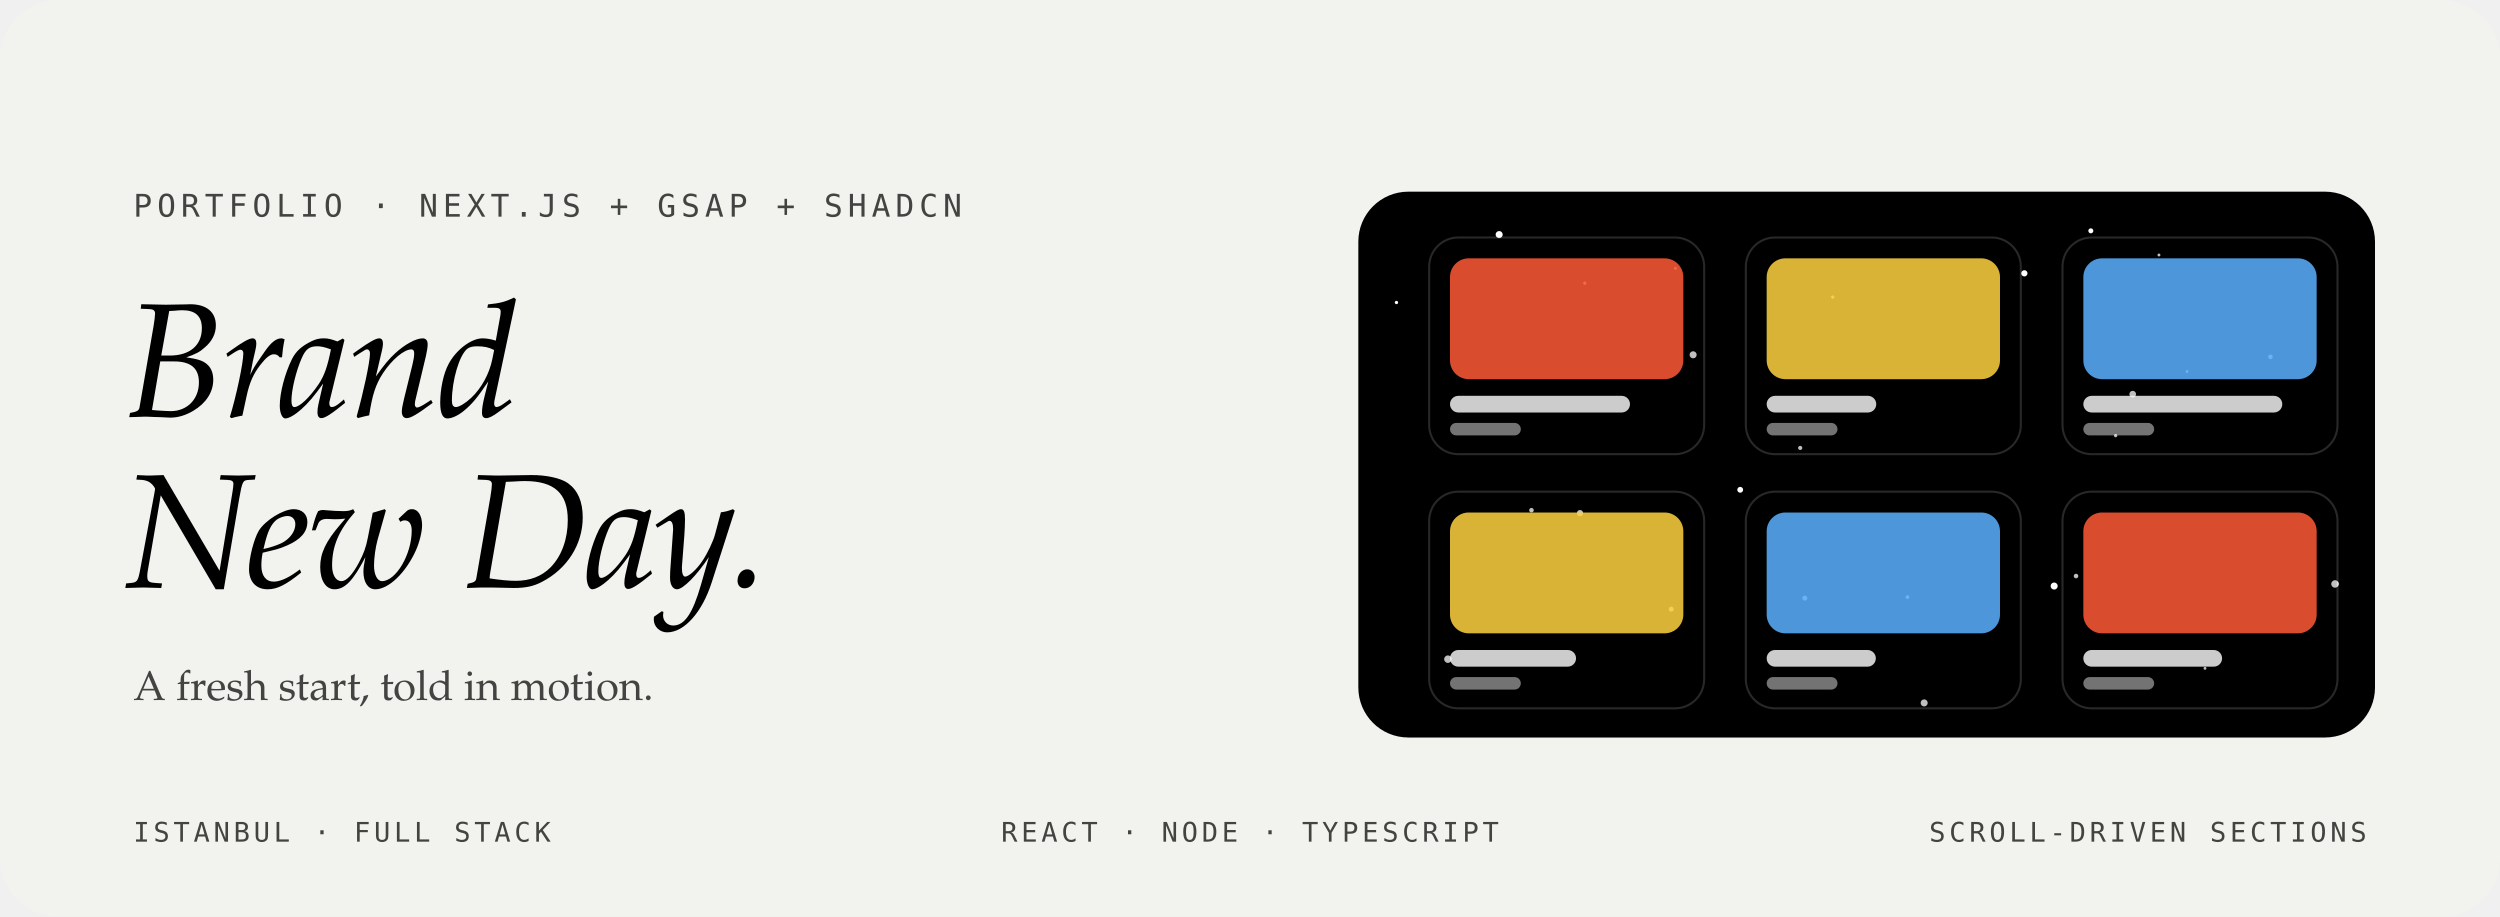
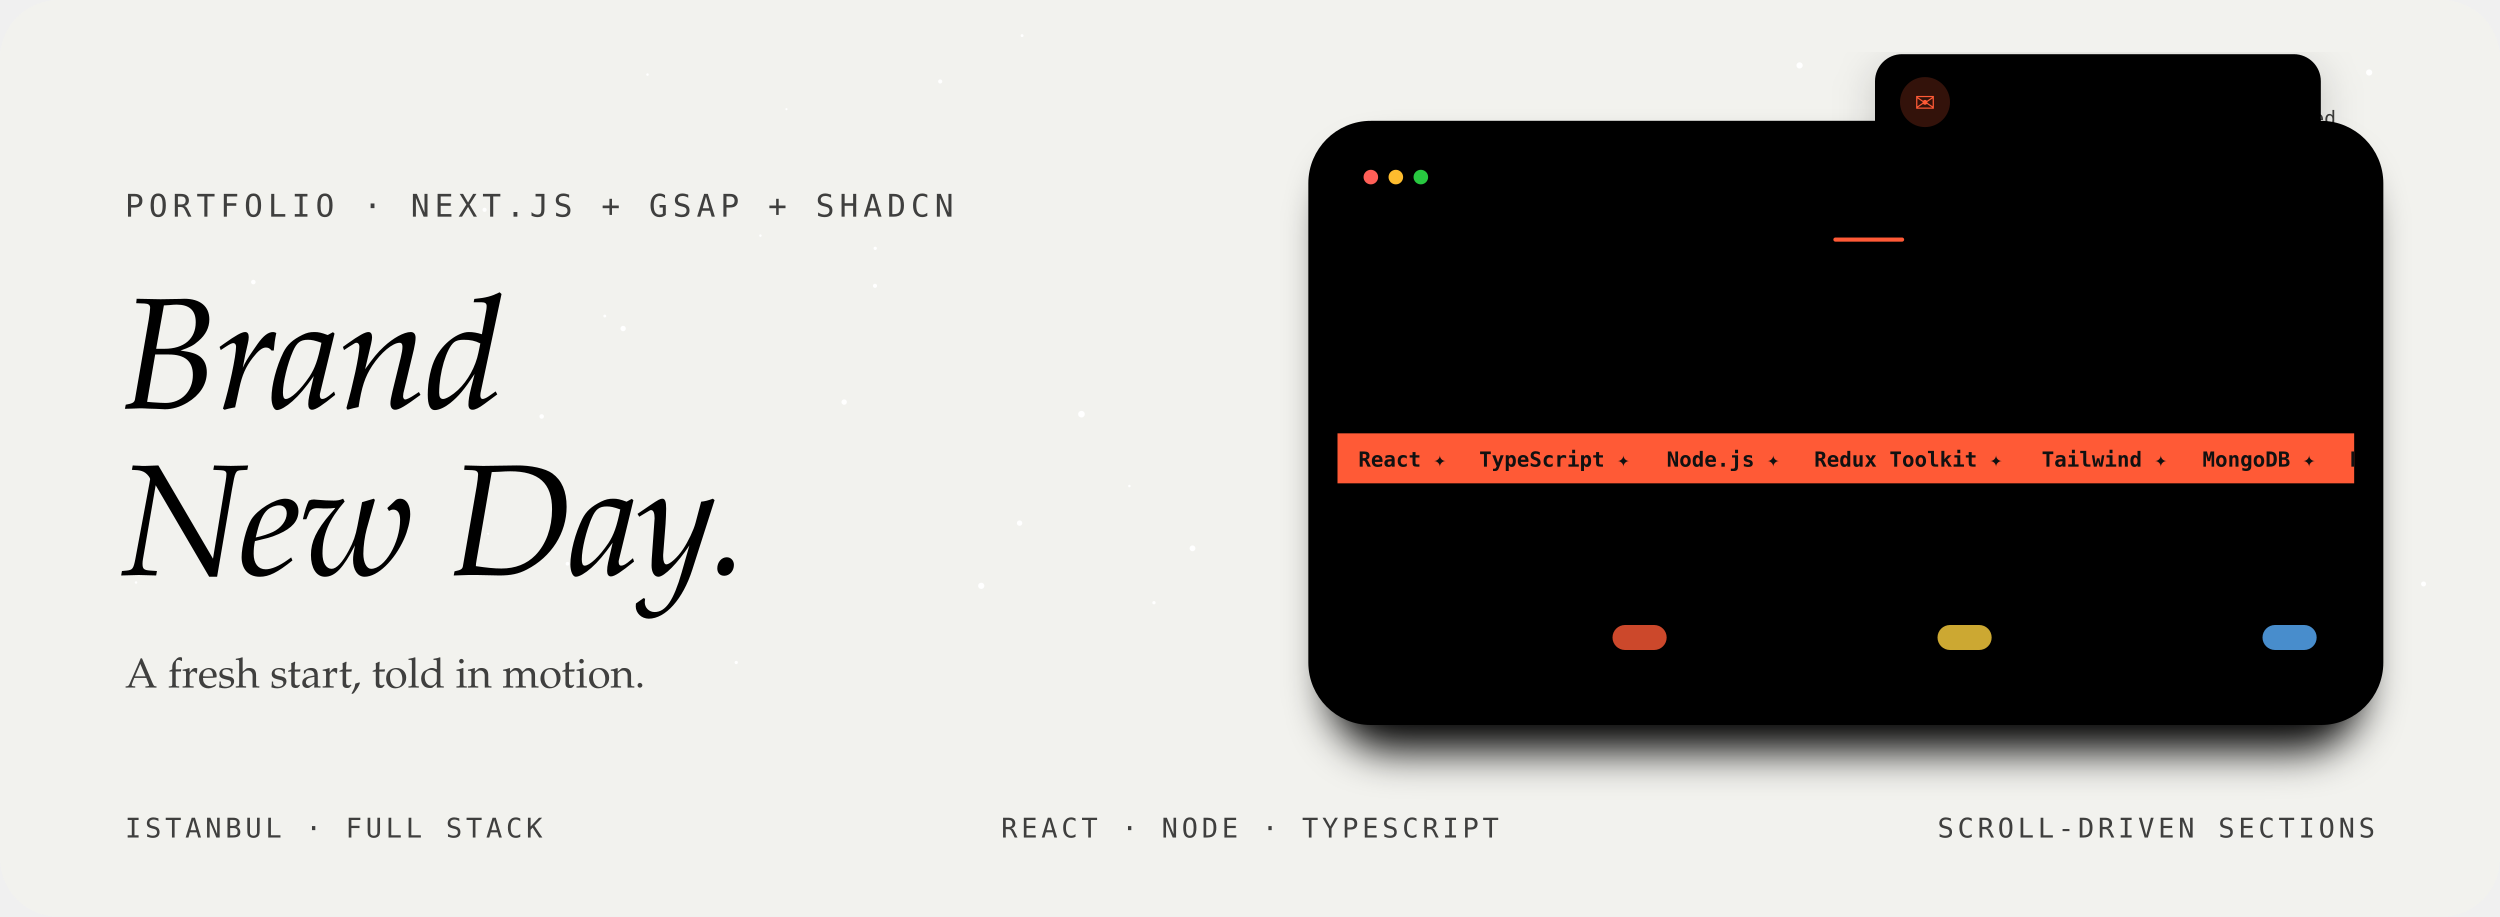
<svg xmlns="http://www.w3.org/2000/svg" viewBox="0 0 1200 440" width="1200" height="440" role="img" aria-label="Brand New Day — a full-stack developer portfolio">
  <style>
.bg{animation:bg 12s linear infinite}
@keyframes bg{0%,8%{fill:#f2f2ee}28%{fill:#2b2b33}48%,80%{fill:#0a0a0c}90%,100%{fill:#f2f2ee}}
.ink{animation:ink 12s linear infinite}
- @keyframes ink{0%,8%{fill:#18181b}28%{fill:#f4f4f5}48%,80%{fill:#f4f4f5}90%,100%{fill:#18181b}}
+ @keyframes ink{0%,17.5%{fill:#18181b}18.5%,28%{fill:#f4f4f5}48%,84.5%{fill:#f4f4f5}85.5%,100%{fill:#18181b}}
.rule{animation:rule 12s linear infinite}
- @keyframes rule{0%,8%{stroke:#18181b33}28%{stroke:#f4f4f533}48%,80%{stroke:#f4f4f533}90%,100%{stroke:#18181b33}}
- .panel{animation:panel 12s linear infinite}
- @keyframes panel{0%,8%{fill:#18181b12}28%{fill:#f4f4f512}48%,80%{fill:#f4f4f512}90%,100%{fill:#18181b12}}
- .muted{opacity:.72}
+ @keyframes rule{0%,17.5%{stroke:#18181b33}18.5%,28%{stroke:#f4f4f533}48%,84.5%{stroke:#f4f4f533}85.5%,100%{stroke:#18181b33}}
+ .muted{opacity:.74}
.stars{animation:stars 12s linear infinite}
- @keyframes stars{0%,8%{opacity:0}28%{opacity:.25}48%,80%{opacity:.9}90%,100%{opacity:0}}
+ @keyframes stars{0%,8%{opacity:0}28%{opacity:.2}48%,80%{opacity:.85}90%,100%{opacity:0}}
@keyframes tw{0%,100%{opacity:1}50%{opacity:.25}}
- .lit{filter:drop-shadow(0 0 4px currentColor)}
- .pulse{animation:pulse 2.8s ease-in-out infinite;transform-box:fill-box;transform-origin:center}
- @keyframes pulse{0%,100%{transform:scale(1)}50%{transform:scale(1.18)}}
- @keyframes spin{0%{transform:scaleX(1)}50%{transform:scaleX(0)}100%{transform:scaleX(-1)}}
- @keyframes ping{0%{transform:scale(.6);opacity:1}100%{transform:scale(3.2);opacity:0}}
- @keyframes dash{to{stroke-dashoffset:-20}}
- @keyframes grow{0%{transform:scaleY(.08)}35%,80%{transform:scaleY(1)}100%{transform:scaleY(.08)}}
- @keyframes draw{0%{stroke-dashoffset:700}45%,80%{stroke-dashoffset:0}100%{stroke-dashoffset:-700}}
- @keyframes blink{50%{opacity:0}}
- @keyframes feed{0%{transform:translateY(150px);opacity:0}15%{opacity:1}85%{opacity:1}100%{transform:translateY(-30px);opacity:0}}
- @keyframes float{0%,100%{transform:translateY(0)}50%{transform:translateY(-10px)}}
- @keyframes slide{to{transform:translateX(100px)}}
- @keyframes eq{from{transform:scaleY(.15)}to{transform:scaleY(1)}}
- @keyframes drop{0%,6%{transform:scaleY(0);opacity:0}16%,88%{transform:scaleY(1);opacity:1}96%,100%{transform:scaleY(0);opacity:0}}
- @keyframes gauge{0%,10%{stroke-dashoffset:390}40%,85%{stroke-dashoffset:110}100%{stroke-dashoffset:390}}
- @keyframes lift{0%,100%{transform:translateY(0)}50%{transform:translateY(-6px)}}
- @keyframes sweep{0%{transform:skewX(-18deg) translateX(0)}60%,100%{transform:skewX(-18deg) translateX(788px)}}
- 
+ .bezel{animation:bezel 12s linear infinite}
+ @keyframes bezel{0%,8%{fill:#fffaf6}28%{fill:#5a2c45}48%,80%{fill:#20121b}90%,100%{fill:#fffaf6}}
+ .scr{animation:scr 12s linear infinite}
+ @keyframes scr{0%,8%{fill:#fff3ee}28%{fill:#3a1b2c}48%,80%{fill:#140a12}90%,100%{fill:#fff3ee}}
+ .rowbg{animation:rowbg 12s linear infinite}
+ @keyframes rowbg{0%,8%{fill:#2a142010}28%{fill:#fff0f512}48%,80%{fill:#ffffff0c}90%,100%{fill:#2a142010}}
+ .pill{animation:pill 12s linear infinite}
+ @keyframes pill{0%,8%{fill:#2a14200d}28%{fill:#fff0f51a}48%,80%{fill:#ffffff12}90%,100%{fill:#2a14200d}}
+ .toast{animation:toast 12s linear infinite}
+ @keyframes toast{0%,8%{fill:#ffffff}28%{fill:#4a2238}48%,80%{fill:#26121e}90%,100%{fill:#ffffff}}
+ .edge{animation:edge 12s linear infinite}
+ @keyframes edge{0%,8%{stroke:#2a142024}28%{stroke:#fff0f526}48%,80%{stroke:#ffffff1f}90%,100%{stroke:#2a142024}}
+ .shade{animation:shade 12s linear infinite}
+ @keyframes shade{0%,8%{fill-opacity:.10}28%{fill-opacity:.22}48%,80%{fill-opacity:.45}90%,100%{fill-opacity:.10}}
+ .lit{filter:drop-shadow(0 0 3px currentColor)}
+ .caret{animation:blink 1s steps(1) infinite}@keyframes blink{50%{opacity:0}}
+ .ping{animation:ping 1.6s ease-out infinite;transform-box:fill-box;transform-origin:center}@keyframes ping{0%{transform:scale(.5);opacity:.9}100%{transform:scale(2.6);opacity:0}}
+ .spin{animation:spin 8s linear infinite;transform-box:fill-box;transform-origin:center}@keyframes spin{to{transform:rotate(360deg)}}
+ .bob{animation:bob 4s ease-in-out infinite}@keyframes bob{0%,100%{transform:translateY(0)}50%{transform:translateY(-5px)}}
+ .marq{animation:marq 8s linear infinite}@keyframes marq{to{transform:translateX(-598.4px)}}
+ .scroll{animation:scroll 12s cubic-bezier(.65,0,.35,1) infinite}
+ @keyframes scroll{0%{transform:translateY(0)}18.3%{transform:translateY(0)}26.7%{transform:translateY(-130px)}43.3%{transform:translateY(-130px)}51.7%{transform:translateY(-262px)}66.7%{transform:translateY(-262px)}75%{transform:translateY(-470px)}93.3%{transform:translateY(-470px)}100%{transform:translateY(0)}}
+ .uline{animation:uline 12s cubic-bezier(.65,0,.35,1) infinite}
+ @keyframes uline{0%{transform:translateX(0)}18.3%{transform:translateX(0)}26.7%{transform:translateX(60px)}43.3%{transform:translateX(60px)}51.7%{transform:translateX(120px)}66.7%{transform:translateX(120px)}75%{transform:translateX(180px)}93.3%{transform:translateX(180px)}100%{transform:translateX(0)}}
+ .mail{animation:mail 12s cubic-bezier(.3,1.3,.5,1) infinite}
+ @keyframes mail{0%{opacity:0;transform:translateY(-14px)}80%{opacity:0;transform:translateY(-14px)}82.9%{opacity:1;transform:none}96.7%{opacity:1;transform:none}99.6%{opacity:0;transform:translateY(-14px)}100%{opacity:0;transform:translateY(-14px)}}
@media (prefers-reduced-motion:reduce){*{animation:none!important}}
</style>
  <rect class="bg" width="1200" height="440" rx="28" fill="#f2f2ee" />
-   <g font-family="ui-monospace,SFMono-Regular,Menlo,Consolas,monospace" font-size="15" letter-spacing="2.4">
-     <text class="ink muted" x="64" y="104">PORTFOLIO · NEXT.JS + GSAP + SHADCN</text>
+   <g class="stars">
+     <circle cx="863.8" cy="31.4" r="1.5" fill="#fff" style="animation:tw 2.1s ease-in-out 0.1s infinite" />
+     <circle cx="405.2" cy="193" r="1.3" fill="#fff" style="animation:tw 2.1s ease-in-out 1.3s infinite" />
+     <circle cx="377.5" cy="52.4" r="0.5" fill="#fff" style="animation:tw 3.6s ease-in-out 0.1s infinite" />
+     <circle cx="272.4" cy="270.6" r="0.9" fill="#fff" style="animation:tw 3.4s ease-in-out 1.3s infinite" />
+     <circle cx="1137.2" cy="34.8" r="1.5" fill="#fff" style="animation:tw 3.9s ease-in-out 1.6s infinite" />
+     <circle cx="353.4" cy="318" r="0.8" fill="#fff" style="animation:tw 2.6s ease-in-out 1.7s infinite" />
+     <circle cx="121.6" cy="135.4" r="1.1" fill="#fff" style="animation:tw 3s ease-in-out 0.9s infinite" />
+     <circle cx="310.1" cy="295.5" r="1.5" fill="#fff" style="animation:tw 1.7s ease-in-out 1s infinite" />
+     <circle cx="784.7" cy="340.3" r="1.3" fill="#fff" style="animation:tw 3.8s ease-in-out 1.2s infinite" />
+     <circle cx="65.3" cy="279.6" r="0.6" fill="#fff" style="animation:tw 1.9s ease-in-out 1.7s infinite" />
+     <circle cx="519.1" cy="198.8" r="1.6" fill="#fff" style="animation:tw 3.5s ease-in-out 1.9s infinite" />
+     <circle cx="490.6" cy="17.1" r="0.7" fill="#fff" style="animation:tw 2s ease-in-out 0.4s infinite" />
+     <circle cx="365" cy="113.1" r="0.6" fill="#fff" style="animation:tw 1.7s ease-in-out 0.9s infinite" />
+     <circle cx="686.6" cy="81.9" r="0.6" fill="#fff" style="animation:tw 2s ease-in-out 1s infinite" />
+     <circle cx="995.3" cy="80.3" r="1.2" fill="#fff" style="animation:tw 3.2s ease-in-out 0.7s infinite" />
+     <circle cx="489.4" cy="251.1" r="1.3" fill="#fff" style="animation:tw 2.5s ease-in-out 0.3s infinite" />
+     <circle cx="682.5" cy="243.6" r="1.3" fill="#fff" style="animation:tw 3.6s ease-in-out 1.8s infinite" />
+     <circle cx="542.1" cy="233.3" r="0.6" fill="#fff" style="animation:tw 3.2s ease-in-out 1.2s infinite" />
+     <circle cx="939.6" cy="111.7" r="1.4" fill="#fff" style="animation:tw 2.7s ease-in-out 0.2s infinite" />
+     <circle cx="664" cy="167.3" r="0.7" fill="#fff" style="animation:tw 1.9s ease-in-out 0.4s infinite" />
+     <circle cx="299.1" cy="157.7" r="1.3" fill="#fff" style="animation:tw 2.7s ease-in-out 0.1s infinite" />
+     <circle cx="1129.6" cy="264.7" r="1" fill="#fff" style="animation:tw 2s ease-in-out 1s infinite" />
+     <circle cx="420.1" cy="119.2" r="0.8" fill="#fff" style="animation:tw 3.7s ease-in-out 0.1s infinite" />
+     <circle cx="742.6" cy="63.6" r="1.2" fill="#fff" style="animation:tw 2.6s ease-in-out 0s infinite" />
+     <circle cx="234.3" cy="256.2" r="0.5" fill="#fff" style="animation:tw 2.8s ease-in-out 0.4s infinite" />
+     <circle cx="648.1" cy="156.1" r="1" fill="#fff" style="animation:tw 2.4s ease-in-out 1s infinite" />
+     <circle cx="553.9" cy="289.3" r="0.8" fill="#fff" style="animation:tw 1.9s ease-in-out 0.6s infinite" />
+     <circle cx="232.6" cy="100.7" r="1" fill="#fff" style="animation:tw 2.4s ease-in-out 1.1s infinite" />
+     <circle cx="283.3" cy="249.9" r="0.9" fill="#fff" style="animation:tw 2.6s ease-in-out 0.3s infinite" />
+     <circle cx="310.8" cy="35.8" r="0.6" fill="#fff" style="animation:tw 2.3s ease-in-out 0.1s infinite" />
+     <circle cx="290.3" cy="151.7" r="0.7" fill="#fff" style="animation:tw 2.3s ease-in-out 0s infinite" />
+     <circle cx="420" cy="137.2" r="1" fill="#fff" style="animation:tw 3.1s ease-in-out 0.4s infinite" />
+     <circle cx="673.8" cy="245.4" r="1.5" fill="#fff" style="animation:tw 2.9s ease-in-out 1.3s infinite" />
+     <circle cx="260" cy="199.9" r="1.1" fill="#fff" style="animation:tw 3.5s ease-in-out 0.9s infinite" />
+     <circle cx="572.4" cy="263.2" r="1.4" fill="#fff" style="animation:tw 2.5s ease-in-out 0.8s infinite" />
+     <circle cx="1163.3" cy="280.3" r="1.2" fill="#fff" style="animation:tw 3.8s ease-in-out 1.1s infinite" />
+     <circle cx="1033.3" cy="295.7" r="1.4" fill="#fff" style="animation:tw 3.8s ease-in-out 1.3s infinite" />
+     <circle cx="471" cy="281.2" r="1.5" fill="#fff" style="animation:tw 3.1s ease-in-out 1.8s infinite" />
+     <circle cx="451.3" cy="39.1" r="1" fill="#fff" style="animation:tw 3.5s ease-in-out 1.1s infinite" />
+     <circle cx="1055.7" cy="195.3" r="1.2" fill="#fff" style="animation:tw 2.3s ease-in-out 0s infinite" />
  </g>
-   <text class="ink" x="60" y="200" font-family="'Iowan Old Style','Palatino Linotype',Palatino,Georgia,serif" font-style="italic" font-size="78" letter-spacing="-1">Brand</text>
-   <text class="ink" x="60" y="282" font-family="'Iowan Old Style','Palatino Linotype',Palatino,Georgia,serif" font-style="italic" font-size="78" letter-spacing="-1">New Day.</text>
-   <text class="ink muted" x="64" y="336" font-family="'Iowan Old Style','Palatino Linotype',Palatino,Georgia,serif" font-size="20">A fresh start, told in motion.</text>
-   <line class="rule" x1="64" y1="372" x2="1136" y2="372" />
+   <text class="ink muted" x="60" y="104" font-family="ui-monospace,SFMono-Regular,Menlo,Consolas,monospace" font-size="15" letter-spacing="2.4">PORTFOLIO · NEXT.JS + GSAP + SHADCN</text>
+   <text class="ink" x="58" y="196" font-family="'Iowan Old Style','Palatino Linotype',Palatino,Georgia,serif" font-style="italic" font-size="76" letter-spacing="-1">Brand</text>
+   <text class="ink" x="58" y="276" font-family="'Iowan Old Style','Palatino Linotype',Palatino,Georgia,serif" font-style="italic" font-size="76" letter-spacing="-1">New Day.</text>
+   <text class="ink muted" x="60" y="330" font-family="'Iowan Old Style','Palatino Linotype',Palatino,Georgia,serif" font-size="20">A fresh start, told in motion.</text>
+   <line class="rule" x1="60" y1="370" x2="1140" y2="370" />
  <g font-family="ui-monospace,SFMono-Regular,Menlo,Consolas,monospace" font-size="13" letter-spacing="1.8">
-     <text class="ink muted" x="64" y="404">ISTANBUL · FULL STACK</text>
-     <text class="ink muted" x="600" y="404" text-anchor="middle">REACT · NODE · TYPESCRIPT</text>
-     <text class="ink muted" x="1136" y="404" text-anchor="end">SCROLL-DRIVEN SECTIONS</text>
-   </g>
-   <rect class="panel rule" x="652" y="92" width="488" height="262" rx="24" />
-   <g class="stars">
-     <circle cx="915.6" cy="286.6" r="0.9" fill="#fff" style="animation:tw 3.1s ease-in-out 0.6s infinite" />
-     <circle cx="719.6" cy="112.6" r="1.7" fill="#fff" style="animation:tw 1.8s ease-in-out 0.4s infinite" />
-     <circle cx="1023.7" cy="189.2" r="1.6" fill="#fff" style="animation:tw 3.2s ease-in-out 1.9s infinite" />
-     <circle cx="695" cy="316.4" r="1.8" fill="#fff" style="animation:tw 3.6s ease-in-out 0.6s infinite" />
-     <circle cx="1089.8" cy="171.3" r="1.1" fill="#fff" style="animation:tw 3.6s ease-in-out 0.2s infinite" />
-     <circle cx="835.3" cy="235.1" r="1.4" fill="#fff" style="animation:tw 2.6s ease-in-out 0.5s infinite" />
-     <circle cx="1058.4" cy="320.8" r="0.7" fill="#fff" style="animation:tw 2.7s ease-in-out 1.3s infinite" />
-     <circle cx="1120.8" cy="280.3" r="1.8" fill="#fff" style="animation:tw 3.1s ease-in-out 0.1s infinite" />
-     <circle cx="1036.3" cy="122.4" r="0.7" fill="#fff" style="animation:tw 3.6s ease-in-out 0.9s infinite" />
-     <circle cx="923.6" cy="337.4" r="1.7" fill="#fff" style="animation:tw 3.9s ease-in-out 0.8s infinite" />
-     <circle cx="670.3" cy="145.2" r="0.8" fill="#fff" style="animation:tw 2.1s ease-in-out 0.6s infinite" />
-     <circle cx="804.2" cy="128.8" r="0.7" fill="#fff" style="animation:tw 2.7s ease-in-out 1.1s infinite" />
-     <circle cx="760.7" cy="135.9" r="0.8" fill="#fff" style="animation:tw 2.9s ease-in-out 1.7s infinite" />
-     <circle cx="758.4" cy="246.3" r="1.5" fill="#fff" style="animation:tw 2.5s ease-in-out 0.8s infinite" />
-     <circle cx="996.5" cy="276.5" r="1.1" fill="#fff" style="animation:tw 1.9s ease-in-out 1.1s infinite" />
-     <circle cx="986" cy="281.3" r="1.7" fill="#fff" style="animation:tw 3.7s ease-in-out 0.9s infinite" />
-     <circle cx="971.7" cy="131.2" r="1.5" fill="#fff" style="animation:tw 3s ease-in-out 1.6s infinite" />
-     <circle cx="802.2" cy="292.4" r="1.2" fill="#fff" style="animation:tw 1.8s ease-in-out 1.1s infinite" />
-     <circle cx="879.7" cy="142.6" r="0.8" fill="#fff" style="animation:tw 2.1s ease-in-out 0.5s infinite" />
-     <circle cx="866.3" cy="287.1" r="1.2" fill="#fff" style="animation:tw 1.7s ease-in-out 1.9s infinite" />
-     <circle cx="1015.5" cy="209.1" r="0.8" fill="#fff" style="animation:tw 2.8s ease-in-out 0.7s infinite" />
-     <circle cx="812.7" cy="170.3" r="1.7" fill="#fff" style="animation:tw 1.7s ease-in-out 1.2s infinite" />
-     <circle cx="735.1" cy="244.9" r="1.1" fill="#fff" style="animation:tw 1.7s ease-in-out 0.4s infinite" />
-     <circle cx="1003.6" cy="110.8" r="1.2" fill="#fff" style="animation:tw 2.1s ease-in-out 1.1s infinite" />
-     <circle cx="864.1" cy="215" r="1" fill="#fff" style="animation:tw 2.8s ease-in-out 0.9s infinite" />
-     <circle cx="1049.8" cy="178.3" r="0.7" fill="#fff" style="animation:tw 2.3s ease-in-out 0.4s infinite" />
+     <text class="ink muted" x="60" y="402">ISTANBUL · FULL STACK</text>
+     <text class="ink muted" x="600" y="402" text-anchor="middle">REACT · NODE · TYPESCRIPT</text>
+     <text class="ink muted" x="1140" y="402" text-anchor="end">SCROLL-DRIVEN SECTIONS</text>
  </g>
  <defs>
-     <linearGradient id="sh" x1="0" x2="1">
-       <stop offset="0" stop-color="#fff" stop-opacity="0" />
-       <stop offset=".5" stop-color="#fff" stop-opacity=".28" />
-       <stop offset="1" stop-color="#fff" stop-opacity="0" />
-     </linearGradient>
-     <clipPath id="gc">
-       <rect x="652" y="92" width="488" height="262" rx="24" />
+     <filter id="soft" x="-10%" y="-10%" width="120%" height="140%">
+       <feGaussianBlur stdDeviation="10" />
+     </filter>
+     <clipPath id="pg">
+       <rect x="642" y="116" width="488" height="218" />
    </clipPath>
  </defs>
-   <g style="animation:lift 6s ease-in-out 0s infinite">
-     <rect x="686" y="114" width="132" height="104" rx="14" fill="#000" fill-opacity=".25" stroke="#fff" stroke-opacity=".16" />
-     <rect x="696" y="124" width="112" height="58" rx="9" fill="#ff5a36" fill-opacity=".85" />
-     <rect x="696" y="190" width="86.4" height="8" rx="4" fill="#fff" fill-opacity=".8" />
-     <rect x="696" y="203" width="34" height="6" rx="3" fill="#fff" fill-opacity=".45" />
+   <rect x="638" y="76" width="496" height="284" rx="30" fill="#000" class="shade" filter="url(#soft)" />
+   <rect class="bezel" x="628" y="58" width="516" height="290" rx="30" />
+   <rect class="edge" x="628" y="58" width="516" height="290" rx="30" fill="none" />
+   <rect class="scr" x="642" y="72" width="488" height="262" rx="20" />
+   <g clip-path="url(#pg)">
+     <g class="scroll">
+       <text class="ink" x="664" y="166" font-family="-apple-system,BlinkMacSystemFont,'Segoe UI',Helvetica,Arial,sans-serif" font-weight="900" font-size="40" letter-spacing="-1">BRAND NEW DAY</text>
+       <text class="ink" x="666" y="188" font-family="ui-monospace,SFMono-Regular,Menlo,Consolas,monospace" font-size="9.5" opacity=".65">FULL-STACK DEVELOPER · ISTANBUL</text>
+       <rect x="642" y="208" width="488" height="24" fill="#ff5a36" />
+       <g class="marq">
+         <text x="652" y="224" font-family="ui-monospace,SFMono-Regular,Menlo,Consolas,monospace" font-size="10" font-weight="700" fill="#111">React ✦</text>
+         <text x="710" y="224" font-family="ui-monospace,SFMono-Regular,Menlo,Consolas,monospace" font-size="10" font-weight="700" fill="#111">TypeScript ✦</text>
+         <text x="800" y="224" font-family="ui-monospace,SFMono-Regular,Menlo,Consolas,monospace" font-size="10" font-weight="700" fill="#111">Node.js ✦</text>
+         <text x="870.8" y="224" font-family="ui-monospace,SFMono-Regular,Menlo,Consolas,monospace" font-size="10" font-weight="700" fill="#111">Redux Toolkit ✦</text>
+         <text x="980" y="224" font-family="ui-monospace,SFMono-Regular,Menlo,Consolas,monospace" font-size="10" font-weight="700" fill="#111">Tailwind ✦</text>
+         <text x="1057.2" y="224" font-family="ui-monospace,SFMono-Regular,Menlo,Consolas,monospace" font-size="10" font-weight="700" fill="#111">MongoDB ✦</text>
+         <text x="1128" y="224" font-family="ui-monospace,SFMono-Regular,Menlo,Consolas,monospace" font-size="10" font-weight="700" fill="#111">REST API ✦</text>
+         <text x="1205.2" y="224" font-family="ui-monospace,SFMono-Regular,Menlo,Consolas,monospace" font-size="10" font-weight="700" fill="#111">Git ✦</text>
+         <text x="1250.4" y="224" font-family="ui-monospace,SFMono-Regular,Menlo,Consolas,monospace" font-size="10" font-weight="700" fill="#111">React ✦</text>
+         <text x="1308.4" y="224" font-family="ui-monospace,SFMono-Regular,Menlo,Consolas,monospace" font-size="10" font-weight="700" fill="#111">TypeScript ✦</text>
+         <text x="1398.4" y="224" font-family="ui-monospace,SFMono-Regular,Menlo,Consolas,monospace" font-size="10" font-weight="700" fill="#111">Node.js ✦</text>
+         <text x="1469.2" y="224" font-family="ui-monospace,SFMono-Regular,Menlo,Consolas,monospace" font-size="10" font-weight="700" fill="#111">Redux Toolkit ✦</text>
+         <text x="1578.4" y="224" font-family="ui-monospace,SFMono-Regular,Menlo,Consolas,monospace" font-size="10" font-weight="700" fill="#111">Tailwind ✦</text>
+         <text x="1655.6" y="224" font-family="ui-monospace,SFMono-Regular,Menlo,Consolas,monospace" font-size="10" font-weight="700" fill="#111">MongoDB ✦</text>
+         <text x="1726.4" y="224" font-family="ui-monospace,SFMono-Regular,Menlo,Consolas,monospace" font-size="10" font-weight="700" fill="#111">REST API ✦</text>
+         <text x="1803.6" y="224" font-family="ui-monospace,SFMono-Regular,Menlo,Consolas,monospace" font-size="10" font-weight="700" fill="#111">Git ✦</text>
+       </g>
+       <text class="ink" x="664" y="276" font-family="-apple-system,BlinkMacSystemFont,'Segoe UI',Helvetica,Arial,sans-serif" font-weight="800" font-size="18">Skills</text>
+       <rect class="rowbg" x="664" y="288" width="146" height="36" rx="8" />
+       <text class="ink" x="676" y="310" font-family="ui-monospace,SFMono-Regular,Menlo,Consolas,monospace" font-size="10.5">React</text>
+       <rect x="774" y="300" width="26" height="12" rx="6" fill="#ff5a36" fill-opacity=".8" />
+       <rect class="rowbg" x="820" y="288" width="146" height="36" rx="8" />
+       <text class="ink" x="832" y="310" font-family="ui-monospace,SFMono-Regular,Menlo,Consolas,monospace" font-size="10.5">TypeScript</text>
+       <rect x="930" y="300" width="26" height="12" rx="6" fill="#ffd23f" fill-opacity=".8" />
+       <rect class="rowbg" x="976" y="288" width="146" height="36" rx="8" />
+       <text class="ink" x="988" y="310" font-family="ui-monospace,SFMono-Regular,Menlo,Consolas,monospace" font-size="10.5">Node.js</text>
+       <rect x="1086" y="300" width="26" height="12" rx="6" fill="#5ab0ff" fill-opacity=".8" />
+       <rect class="rowbg" x="664" y="332" width="146" height="36" rx="8" />
+       <text class="ink" x="676" y="354" font-family="ui-monospace,SFMono-Regular,Menlo,Consolas,monospace" font-size="10.5">Redux Toolkit</text>
+       <rect x="774" y="344" width="26" height="12" rx="6" fill="#ff5a36" fill-opacity=".8" />
+       <rect class="rowbg" x="820" y="332" width="146" height="36" rx="8" />
+       <text class="ink" x="832" y="354" font-family="ui-monospace,SFMono-Regular,Menlo,Consolas,monospace" font-size="10.5">Tailwind</text>
+       <rect x="930" y="344" width="26" height="12" rx="6" fill="#ffd23f" fill-opacity=".8" />
+       <rect class="rowbg" x="976" y="332" width="146" height="36" rx="8" />
+       <text class="ink" x="988" y="354" font-family="ui-monospace,SFMono-Regular,Menlo,Consolas,monospace" font-size="10.5">MongoDB</text>
+       <rect x="1086" y="344" width="26" height="12" rx="6" fill="#5ab0ff" fill-opacity=".8" />
+       <text class="ink" x="664" y="406" font-family="-apple-system,BlinkMacSystemFont,'Segoe UI',Helvetica,Arial,sans-serif" font-weight="800" font-size="18">Projects</text>
+       <rect class="rowbg" x="664" y="418" width="146" height="86" rx="10" />
+       <rect x="672" y="426" width="130" height="48" rx="7" fill="#ff5a36" fill-opacity=".75" />
+       <text class="ink" x="674" y="492" font-family="-apple-system,BlinkMacSystemFont,'Segoe UI',Helvetica,Arial,sans-serif" font-size="11" font-weight="700">Cinemania</text>
+       <rect class="rowbg" x="820" y="418" width="146" height="86" rx="10" />
+       <rect x="828" y="426" width="130" height="48" rx="7" fill="#ffd23f" fill-opacity=".75" />
+       <text class="ink" x="830" y="492" font-family="-apple-system,BlinkMacSystemFont,'Segoe UI',Helvetica,Arial,sans-serif" font-size="11" font-weight="700">Money Guard</text>
+       <rect class="rowbg" x="976" y="418" width="146" height="86" rx="10" />
+       <rect x="984" y="426" width="130" height="48" rx="7" fill="#5ab0ff" fill-opacity=".75" />
+       <text class="ink" x="986" y="492" font-family="-apple-system,BlinkMacSystemFont,'Segoe UI',Helvetica,Arial,sans-serif" font-size="11" font-weight="700">SubSense</text>
+       <rect class="rowbg" x="664" y="514" width="146" height="86" rx="10" />
+       <rect x="672" y="522" width="130" height="48" rx="7" fill="#ff5a36" fill-opacity=".75" />
+       <text class="ink" x="674" y="588" font-family="-apple-system,BlinkMacSystemFont,'Segoe UI',Helvetica,Arial,sans-serif" font-size="11" font-weight="700">GitVitals</text>
+       <rect class="rowbg" x="820" y="514" width="146" height="86" rx="10" />
+       <rect x="828" y="522" width="130" height="48" rx="7" fill="#ffd23f" fill-opacity=".75" />
+       <text class="ink" x="830" y="588" font-family="-apple-system,BlinkMacSystemFont,'Segoe UI',Helvetica,Arial,sans-serif" font-size="11" font-weight="700">Next Step</text>
+       <rect class="rowbg" x="976" y="514" width="146" height="86" rx="10" />
+       <rect x="984" y="522" width="130" height="48" rx="7" fill="#5ab0ff" fill-opacity=".75" />
+       <text class="ink" x="986" y="588" font-family="-apple-system,BlinkMacSystemFont,'Segoe UI',Helvetica,Arial,sans-serif" font-size="11" font-weight="700">City Verse</text>
+       <text class="ink" x="664" y="636" font-family="-apple-system,BlinkMacSystemFont,'Segoe UI',Helvetica,Arial,sans-serif" font-weight="800" font-size="18">Contact</text>
+       <rect class="rowbg" x="664" y="648" width="300" height="24" rx="8" />
+       <rect class="rowbg" x="664" y="678" width="300" height="44" rx="8" />
+       <rect x="664" y="730" width="110" height="26" rx="13" fill="#ff5a36" />
+       <text x="719" y="747" text-anchor="middle" font-family="ui-monospace,SFMono-Regular,Menlo,Consolas,monospace" font-size="9.5" font-weight="700" fill="#111">SEND MESSAGE</text>
+     </g>
  </g>
-   <g style="animation:lift 6s ease-in-out -1s infinite">
-     <rect x="838" y="114" width="132" height="104" rx="14" fill="#000" fill-opacity=".25" stroke="#fff" stroke-opacity=".16" />
-     <rect x="848" y="124" width="112" height="58" rx="9" fill="#ffd23f" fill-opacity=".85" />
-     <rect x="848" y="190" width="52.6" height="8" rx="4" fill="#fff" fill-opacity=".8" />
-     <rect x="848" y="203" width="34" height="6" rx="3" fill="#fff" fill-opacity=".45" />
-   </g>
-   <g style="animation:lift 6s ease-in-out -2s infinite">
-     <rect x="990" y="114" width="132" height="104" rx="14" fill="#000" fill-opacity=".25" stroke="#fff" stroke-opacity=".16" />
-     <rect x="1000" y="124" width="112" height="58" rx="9" fill="#5ab0ff" fill-opacity=".85" />
-     <rect x="1000" y="190" width="95.5" height="8" rx="4" fill="#fff" fill-opacity=".8" />
-     <rect x="1000" y="203" width="34" height="6" rx="3" fill="#fff" fill-opacity=".45" />
-   </g>
-   <g style="animation:lift 6s ease-in-out -3s infinite">
-     <rect x="686" y="236" width="132" height="104" rx="14" fill="#000" fill-opacity=".25" stroke="#fff" stroke-opacity=".16" />
-     <rect x="696" y="246" width="112" height="58" rx="9" fill="#ffd23f" fill-opacity=".85" />
-     <rect x="696" y="312" width="60.5" height="8" rx="4" fill="#fff" fill-opacity=".8" />
-     <rect x="696" y="325" width="34" height="6" rx="3" fill="#fff" fill-opacity=".45" />
-   </g>
-   <g style="animation:lift 6s ease-in-out -4s infinite">
-     <rect x="838" y="236" width="132" height="104" rx="14" fill="#000" fill-opacity=".25" stroke="#fff" stroke-opacity=".16" />
-     <rect x="848" y="246" width="112" height="58" rx="9" fill="#5ab0ff" fill-opacity=".85" />
-     <rect x="848" y="312" width="52.4" height="8" rx="4" fill="#fff" fill-opacity=".8" />
-     <rect x="848" y="325" width="34" height="6" rx="3" fill="#fff" fill-opacity=".45" />
-   </g>
-   <g style="animation:lift 6s ease-in-out -5s infinite">
-     <rect x="990" y="236" width="132" height="104" rx="14" fill="#000" fill-opacity=".25" stroke="#fff" stroke-opacity=".16" />
-     <rect x="1000" y="246" width="112" height="58" rx="9" fill="#ff5a36" fill-opacity=".85" />
-     <rect x="1000" y="312" width="66.6" height="8" rx="4" fill="#fff" fill-opacity=".8" />
-     <rect x="1000" y="325" width="34" height="6" rx="3" fill="#fff" fill-opacity=".45" />
-   </g>
-   <g clip-path="url(#gc)">
-     <rect x="512" y="92" width="120" height="262" fill="url(#sh)" transform="skewX(-18)" style="animation:sweep 4s ease-in-out infinite" />
+   <rect class="scr" x="642" y="98" width="488" height="18" />
+   <text class="ink" x="656" y="111" font-family="-apple-system,BlinkMacSystemFont,'Segoe UI',Helvetica,Arial,sans-serif" font-size="11" font-weight="900">KG.</text>
+   <text class="ink" x="880" y="111" font-family="ui-monospace,SFMono-Regular,Menlo,Consolas,monospace" font-size="9" opacity=".8">About</text>
+   <text class="ink" x="940" y="111" font-family="ui-monospace,SFMono-Regular,Menlo,Consolas,monospace" font-size="9" opacity=".8">Skills</text>
+   <text class="ink" x="1000" y="111" font-family="ui-monospace,SFMono-Regular,Menlo,Consolas,monospace" font-size="9" opacity=".8">Projects</text>
+   <text class="ink" x="1060" y="111" font-family="ui-monospace,SFMono-Regular,Menlo,Consolas,monospace" font-size="9" opacity=".8">Contact</text>
+   <rect class="uline" x="880" y="114" width="34" height="2" rx="1" fill="#ff5a36" />
+   <circle cx="658" cy="85" r="3.5" fill="#ff5f57" />
+   <circle cx="670" cy="85" r="3.5" fill="#febc2e" />
+   <circle cx="682" cy="85" r="3.5" fill="#28c840" />
+   <text class="ink" x="692" y="89" text-anchor="start" font-family="ui-monospace,SFMono-Regular,Menlo,Consolas,monospace" font-size="8.5" letter-spacing="1.2" opacity="0.7">kutluhan.dev · ONE PAGE</text>
+   <g class="mail">
+     <rect x="900" y="30" width="214" height="46" rx="13" fill="#000" fill-opacity=".18" filter="url(#soft)" />
+     <rect class="toast" x="900" y="26" width="214" height="46" rx="13" />
+     <rect class="edge" x="900" y="26" width="214" height="46" rx="13" fill="none" />
+     <circle cx="924" cy="49" r="12" fill="#ff5a36" fill-opacity=".2" />
+     <text x="924" y="53.5" text-anchor="middle" font-family="-apple-system,BlinkMacSystemFont,'Segoe UI',Helvetica,Arial,sans-serif" font-size="12" font-weight="700" fill="#ff5a36">✉</text>
+     <text class="ink" x="944" y="45" font-family="-apple-system,BlinkMacSystemFont,'Segoe UI',Helvetica,Arial,sans-serif" font-size="11.5" font-weight="700">Mail app opened</text>
+     <text class="ink" x="944" y="60" font-family="ui-monospace,SFMono-Regular,Menlo,Consolas,monospace" font-size="9.5" opacity=".75">subject, body and sender filled</text>
  </g>
</svg>
